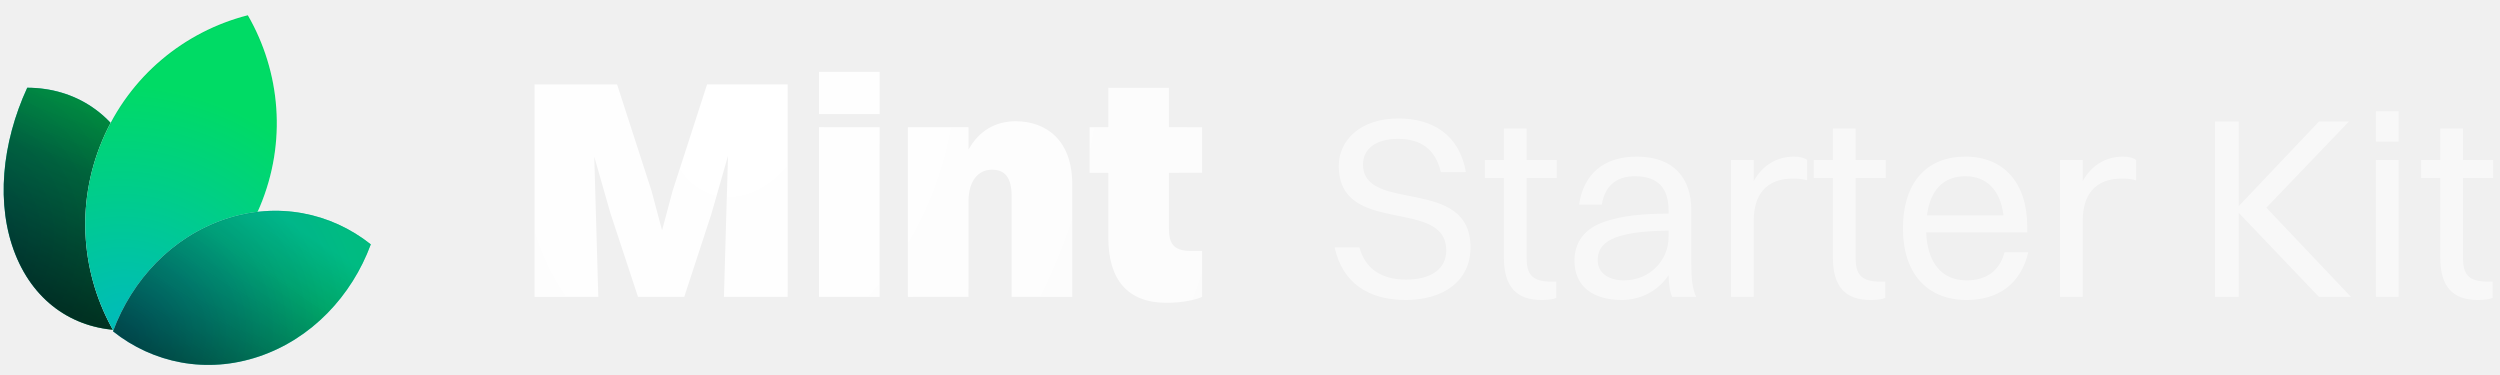
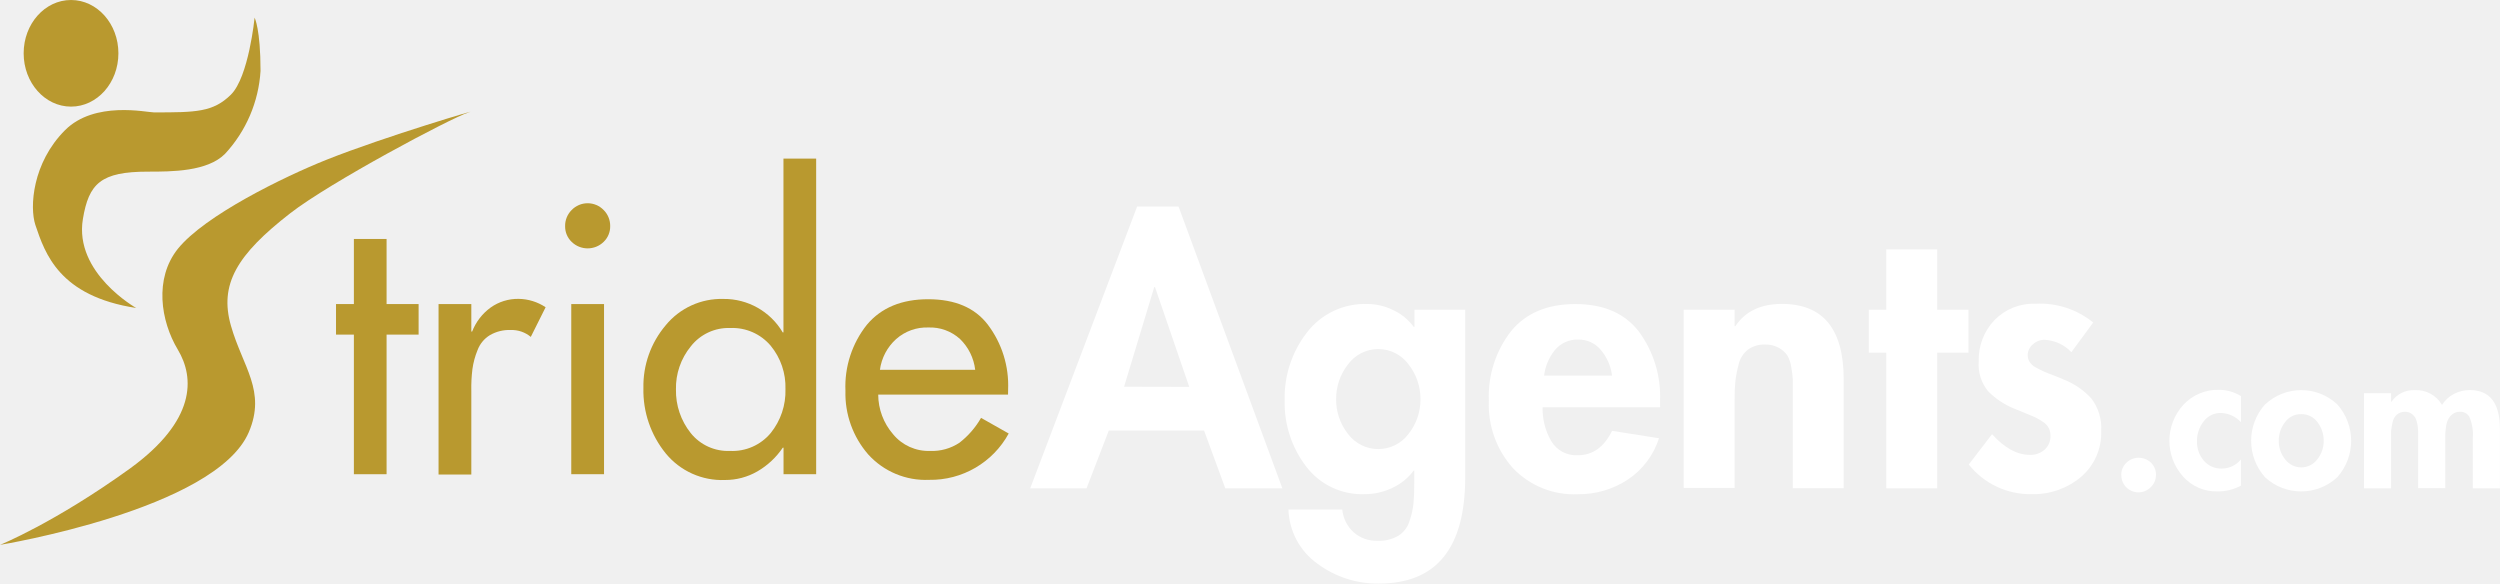
- <svg xmlns="http://www.w3.org/2000/svg" width="160" height="24" viewBox="0 0 160 24" fill="none">
-   <path d="M7.953 21.139C4.896 21.13 2.255 19.458 0.987 16.29C-0.28 13.121 0.109 9.163 1.744 5.615C4.801 5.624 7.442 7.296 8.71 10.465C9.977 13.633 9.588 17.591 7.953 21.139Z" fill="white" />
-   <path d="M7.953 21.139C4.896 21.13 2.255 19.458 0.987 16.29C-0.28 13.121 0.109 9.163 1.744 5.615C4.801 5.624 7.442 7.296 8.71 10.465C9.977 13.633 9.588 17.591 7.953 21.139Z" fill="url(#paint0_radial_115_109)" />
-   <path d="M7.953 21.139C4.896 21.13 2.255 19.458 0.987 16.29C-0.28 13.121 0.109 9.163 1.744 5.615C4.801 5.624 7.442 7.296 8.71 10.465C9.977 13.633 9.588 17.591 7.953 21.139Z" fill="black" fill-opacity="0.5" style="mix-blend-mode:hard-light" />
-   <path d="M7.953 21.139C4.896 21.13 2.255 19.458 0.987 16.29C-0.28 13.121 0.109 9.163 1.744 5.615C4.801 5.624 7.442 7.296 8.71 10.465C9.977 13.633 9.588 17.591 7.953 21.139Z" fill="url(#paint1_linear_115_109)" fill-opacity="0.5" style="mix-blend-mode:hard-light" />
-   <path d="M7.935 21.111C4.897 21.096 2.274 19.431 1.013 16.279C-0.248 13.124 0.136 9.182 1.762 5.643C4.8 5.659 7.423 7.324 8.684 10.476C9.945 13.63 9.561 17.572 7.935 21.111Z" stroke="url(#paint2_linear_115_109)" stroke-opacity="0.05" stroke-width="0.056" />
-   <path d="M7.31 21.257C11.354 20.221 14.884 17.375 16.628 13.236C18.373 9.097 17.945 4.587 15.86 0.976C11.816 2.012 8.287 4.858 6.542 8.998C4.797 13.137 5.225 17.646 7.31 21.257Z" fill="white" />
-   <path d="M7.31 21.257C11.354 20.221 14.884 17.375 16.628 13.236C18.373 9.097 17.945 4.587 15.86 0.976C11.816 2.012 8.287 4.858 6.542 8.998C4.797 13.137 5.225 17.646 7.31 21.257Z" fill="url(#paint3_radial_115_109)" />
-   <path d="M16.602 13.225C14.864 17.349 11.351 20.187 7.324 21.225C5.253 17.624 4.829 13.132 6.568 9.009C8.306 4.885 11.819 2.047 15.846 1.009C17.918 4.61 18.341 9.101 16.602 13.225Z" stroke="url(#paint4_linear_115_109)" stroke-opacity="0.05" stroke-width="0.056" />
-   <path d="M7.234 21.207C9.789 23.237 13.21 23.951 16.577 22.814C19.944 21.677 22.506 18.945 23.73 15.638C21.175 13.608 17.754 12.894 14.387 14.031C11.02 15.168 8.458 17.901 7.234 21.207Z" fill="white" />
-   <path d="M7.234 21.207C9.789 23.237 13.21 23.951 16.577 22.814C19.944 21.677 22.506 18.945 23.73 15.638C21.175 13.608 17.754 12.894 14.387 14.031C11.02 15.168 8.458 17.901 7.234 21.207Z" fill="url(#paint5_radial_115_109)" />
-   <path d="M7.234 21.207C9.789 23.237 13.21 23.951 16.577 22.814C19.944 21.677 22.506 18.945 23.73 15.638C21.175 13.608 17.754 12.894 14.387 14.031C11.02 15.168 8.458 17.901 7.234 21.207Z" fill="black" fill-opacity="0.2" style="mix-blend-mode:hard-light" />
-   <path d="M7.234 21.207C9.789 23.237 13.21 23.951 16.577 22.814C19.944 21.677 22.506 18.945 23.73 15.638C21.175 13.608 17.754 12.894 14.387 14.031C11.02 15.168 8.458 17.901 7.234 21.207Z" fill="url(#paint6_linear_115_109)" fill-opacity="0.5" style="mix-blend-mode:hard-light" />
-   <path d="M16.568 22.787C13.218 23.918 9.814 23.212 7.267 21.198C8.492 17.907 11.044 15.189 14.396 14.058C17.747 12.927 21.15 13.633 23.697 15.648C22.472 18.938 19.92 21.656 16.568 22.787Z" stroke="url(#paint7_linear_115_109)" stroke-opacity="0.05" stroke-width="0.056" />
-   <path d="M34.212 19V5.4H39.492L41.692 12.2L42.372 14.74L43.052 12.2L45.252 5.4H50.412V19H46.332L46.592 9.98L45.532 13.68L43.792 19H40.832L39.052 13.6L38.032 10.02L38.292 19H34.212ZM52.416 7.3V4.6H56.295V7.3H52.416ZM52.416 19V8.14H56.295V19H52.416ZM58.104 19V8.14H61.984V9.58C62.664 8.34 63.744 7.76 65.004 7.76C66.964 7.76 68.624 8.98 68.624 11.78V19H64.744V12.56C64.744 11.34 64.304 10.86 63.484 10.86C62.604 10.86 61.984 11.58 61.984 12.88V19H58.104ZM70.933 15.22V11.06H69.733V8.14H70.933V5.62H74.813V8.14H76.933V11.06H74.813V14.6C74.813 15.5 75.033 16.06 76.213 16.06H76.933V19C76.493 19.2 75.673 19.38 74.653 19.38C72.153 19.38 70.933 17.88 70.933 15.22Z" fill="url(#paint8_radial_115_109)" />
-   <path d="M87.232 10.519C87.232 13.687 94.112 11.229 94.112 15.832C94.112 17.994 92.364 19.198 89.971 19.198C87.562 19.198 85.912 18.093 85.417 15.832H87.001C87.364 17.169 88.371 17.895 89.987 17.895C91.671 17.895 92.561 17.152 92.561 16.03C92.561 12.598 85.681 15.155 85.681 10.618C85.681 9.001 87.034 7.582 89.509 7.582C91.671 7.582 93.403 8.621 93.816 11.014H92.215C91.868 9.529 90.912 8.886 89.476 8.886C88.057 8.886 87.232 9.529 87.232 10.519ZM96.25 16.476V11.393H95.029V10.239H96.25V8.226H97.702V10.239H99.632V11.393H97.702V16.476C97.702 17.532 98.015 18.026 99.302 18.026H99.599V19.066C99.434 19.148 99.071 19.198 98.659 19.198C97.025 19.198 96.25 18.323 96.25 16.476ZM102.516 13.093H101.064C101.345 11.162 102.615 10.024 104.76 10.024C107.103 10.024 108.242 11.393 108.242 13.44V16.888C108.242 17.895 108.324 18.521 108.555 19H107.021C106.856 18.654 106.806 18.142 106.79 17.614C106.047 18.72 104.859 19.198 103.803 19.198C101.988 19.198 100.767 18.357 100.767 16.69C100.767 15.486 101.427 14.611 102.714 14.182C103.902 13.786 105.107 13.687 106.79 13.671V13.473C106.79 12.053 106.13 11.278 104.628 11.278C103.374 11.278 102.698 11.971 102.516 13.093ZM102.252 16.657C102.252 17.465 102.929 17.944 103.952 17.944C105.569 17.944 106.79 16.674 106.79 15.172V14.759C103.061 14.793 102.252 15.585 102.252 16.657ZM110.787 19V10.239H112.239V11.591C112.833 10.519 113.774 10.024 114.83 10.024C115.176 10.024 115.49 10.107 115.655 10.239V11.542C115.407 11.46 115.094 11.427 114.747 11.427C112.998 11.427 112.239 12.515 112.239 14.1V19H110.787ZM117.305 16.476V11.393H116.084V10.239H117.305V8.226H118.757V10.239H120.688V11.393H118.757V16.476C118.757 17.532 119.071 18.026 120.358 18.026H120.655V19.066C120.49 19.148 120.127 19.198 119.714 19.198C118.081 19.198 117.305 18.323 117.305 16.476ZM129.809 16.145C129.33 18.192 127.862 19.198 125.865 19.198C123.324 19.198 121.79 17.482 121.79 14.627C121.79 11.658 123.324 10.024 125.783 10.024C128.258 10.024 129.743 11.723 129.743 14.512V14.875H123.275C123.357 16.838 124.281 17.944 125.865 17.944C127.103 17.944 127.977 17.35 128.291 16.145H129.809ZM125.783 11.278C124.38 11.278 123.539 12.152 123.324 13.786H128.225C128.027 12.169 127.152 11.278 125.783 11.278ZM131.843 19V10.239H133.295V11.591C133.889 10.519 134.829 10.024 135.885 10.024C136.232 10.024 136.545 10.107 136.71 10.239V11.542C136.463 11.46 136.149 11.427 135.803 11.427C134.054 11.427 133.295 12.515 133.295 14.1V19H131.843ZM141.763 19V7.78H143.281V13.192L148.413 7.78H150.327L145.047 13.291L150.459 19H148.413L143.281 13.621V19H141.763ZM152.06 9.067V7.12H153.512V9.067H152.06ZM152.06 19V10.239H153.512V19H152.06ZM156.178 16.476V11.393H154.957V10.239H156.178V8.226H157.63V10.239H159.56V11.393H157.63V16.476C157.63 17.532 157.943 18.026 159.23 18.026H159.527V19.066C159.362 19.148 158.999 19.198 158.587 19.198C156.953 19.198 156.178 18.323 156.178 16.476Z" fill="white" fill-opacity="0.55" />
-   <defs>
-     <radialGradient id="paint0_radial_115_109" cx="0" cy="0" r="1" gradientUnits="userSpaceOnUse" gradientTransform="translate(-3.00503 15.023) rotate(-10.029) scale(17.9572 17.784)">
-       <stop stop-color="#00B0BB" />
-       <stop offset="1" stop-color="#00DB65" />
-     </radialGradient>
-     <linearGradient id="paint1_linear_115_109" x1="7.39" y1="4.813" x2="1.63" y2="18.689" gradientUnits="userSpaceOnUse">
-       <stop stop-color="#18E299" />
-       <stop offset="1" />
-     </linearGradient>
-     <linearGradient id="paint2_linear_115_109" x1="7.948" y1="8.016" x2="1.761" y2="18.746" gradientUnits="userSpaceOnUse">
-       <stop />
-       <stop offset="1" stop-opacity="0" />
-     </linearGradient>
-     <radialGradient id="paint3_radial_115_109" cx="0" cy="0" r="1" gradientUnits="userSpaceOnUse" gradientTransform="translate(8.11404 20.8822) rotate(-75.7542) scale(21.6246 23.7772)">
-       <stop stop-color="#00BBBB" />
-       <stop offset="0.713" stop-color="#00DB65" />
-     </radialGradient>
-     <linearGradient id="paint4_linear_115_109" x1="7.602" y1="5.871" x2="15.556" y2="16.372" gradientUnits="userSpaceOnUse">
-       <stop />
-       <stop offset="1" stop-opacity="0" />
-     </linearGradient>
-     <radialGradient id="paint5_radial_115_109" cx="0" cy="0" r="1" gradientUnits="userSpaceOnUse" gradientTransform="translate(7.84537 21.5181) rotate(-20.3525) scale(18.5603 17.32)">
-       <stop stop-color="#00B0BB" />
-       <stop offset="1" stop-color="#00DB65" />
-     </radialGradient>
-     <linearGradient id="paint6_linear_115_109" x1="16.808" y1="13.007" x2="10.041" y2="22.994" gradientUnits="userSpaceOnUse">
-       <stop stop-color="#00B1BC" />
-       <stop offset="1" />
-     </linearGradient>
-     <linearGradient id="paint7_linear_115_109" x1="16.808" y1="13.007" x2="14.169" y2="23.841" gradientUnits="userSpaceOnUse">
-       <stop />
-       <stop offset="1" stop-opacity="0" />
-     </linearGradient>
-     <radialGradient id="paint8_radial_115_109" cx="0" cy="0" r="1" gradientUnits="userSpaceOnUse" gradientTransform="translate(47.2781 7) rotate(19.0047) scale(67.5582 85.7506)">
-       <stop stop-color="white" />
-       <stop offset="1" stop-color="white" stop-opacity="0.5" />
-     </radialGradient>
-   </defs>
+ <svg xmlns="http://www.w3.org/2000/svg" id="a510856c-4130-4c5c-8ea6-f33aa9371c91" data-name="Layer 1" viewBox="0 0 337.19 78.71">
+   <path d="M85.46,81.41v18.83H81.05V81.41H78.64V77.29h2.41V68.51h4.41v8.78h4.32v4.12Z" transform="translate(-33.32 -36.28)" fill="#b9992f" />
+   <path d="M96.89,77.29V81H97a7.23,7.23,0,0,1,2.48-3.23,6.33,6.33,0,0,1,3.8-1.18,6.7,6.7,0,0,1,3.63,1.13l-2,4a4,4,0,0,0-2.7-.93,5.18,5.18,0,0,0-2.84.71,4,4,0,0,0-1.64,2,10.55,10.55,0,0,0-.69,2.55A20.42,20.42,0,0,0,96.89,89v11.28H92.47V77.29Z" transform="translate(-33.32 -36.28)" fill="#b9992f" />
+   <path d="M110.42,64.61a3,3,0,0,1,4.32,0,3,3,0,0,1,.88,2.18,2.87,2.87,0,0,1-.88,2.11,3.09,3.09,0,0,1-4.32,0,2.87,2.87,0,0,1-.88-2.11A3,3,0,0,1,110.42,64.61Zm4.37,12.68v22.95h-4.42V77.29Z" transform="translate(-33.32 -36.28)" fill="#b9992f" />
+   <path d="M139,100.24V96.66h-.1a10.48,10.48,0,0,1-3.41,3.19,8.67,8.67,0,0,1-4.39,1.17,9.82,9.82,0,0,1-8-3.6,13.48,13.48,0,0,1-3-8.8,12.69,12.69,0,0,1,3-8.46,9.7,9.7,0,0,1,7.79-3.56,9.18,9.18,0,0,1,8,4.51h.1V57.67h4.41v42.57Zm-7.21-3.14a6.73,6.73,0,0,0,5.47-2.4,9,9,0,0,0,2-5.94,8.78,8.78,0,0,0-2-5.86,6.77,6.77,0,0,0-5.44-2.38A6.46,6.46,0,0,0,126.49,83a8.87,8.87,0,0,0-2,5.81,9.14,9.14,0,0,0,2,5.89A6.44,6.44,0,0,0,131.76,97.1Z" transform="translate(-33.32 -36.28)" fill="#b9992f" />
+   <path d="M169.28,89.5H151.77a8.2,8.2,0,0,0,2,5.34,6.19,6.19,0,0,0,5,2.26,6.66,6.66,0,0,0,3.95-1.1,11.39,11.39,0,0,0,2.92-3.36l3.73,2.11A12,12,0,0,1,158.63,101a10.45,10.45,0,0,1-8.21-3.43A12.51,12.51,0,0,1,147.35,89a13.39,13.39,0,0,1,2.9-8.93q2.9-3.44,8.29-3.43t8,3.41a13.58,13.58,0,0,1,2.75,8.8ZM152,86.16h12.85A6.89,6.89,0,0,0,162.8,82a6,6,0,0,0-4.26-1.55A6.23,6.23,0,0,0,154.2,82,6.79,6.79,0,0,0,152,86.16Z" transform="translate(-33.32 -36.28)" fill="#b9992f" />
+   <path d="M195.72,94.35H182.87l-3,7.79h-7.6l14.42-38h5.59l14,38h-7.7Zm-2-5.89L189.1,75H189l-4.07,13.44Z" transform="translate(-33.32 -36.28)" fill="#fff" />
+   <path d="M230.94,78.06v22.61q0,14.33-11.67,14.32A13.58,13.58,0,0,1,211,112.3,9.35,9.35,0,0,1,207.1,105h7.26a4.76,4.76,0,0,0,1.52,3.06,4.65,4.65,0,0,0,3.24,1.16,5.19,5.19,0,0,0,2.79-.67,3.52,3.52,0,0,0,1.52-2,10.58,10.58,0,0,0,.54-2.4c.07-.7.1-1.64.1-2.82V99.74H224a7.49,7.49,0,0,1-2.86,2.33,8.54,8.54,0,0,1-3.71.86,9.47,9.47,0,0,1-7.94-3.73,14.11,14.11,0,0,1-2.9-8.93,14.32,14.32,0,0,1,3-9.14,9.84,9.84,0,0,1,8.15-3.85,7.89,7.89,0,0,1,3.5.83A7.2,7.2,0,0,1,224,80.37h.1V78.06ZM215.12,94.79a5.1,5.1,0,0,0,8.19,0,7.46,7.46,0,0,0,1.6-4.66,7.54,7.54,0,0,0-1.6-4.69,5.07,5.07,0,0,0-8.19,0,7.53,7.53,0,0,0-1.59,4.69A7.45,7.45,0,0,0,215.12,94.79Z" transform="translate(-33.32 -36.28)" fill="#fff" />
+   <path d="M257.23,91.21H241.38a8.68,8.68,0,0,0,1.16,4.56,3.91,3.91,0,0,0,3.6,1.91c2,0,3.53-1.1,4.61-3.29l6.33,1a10.59,10.59,0,0,1-4.17,5.55,12,12,0,0,1-6.77,2,11.36,11.36,0,0,1-8.75-3.51,12.8,12.8,0,0,1-3.26-9.1,14.28,14.28,0,0,1,3-9.39q3-3.65,8.66-3.65t8.53,3.65a14.75,14.75,0,0,1,2.9,9.44Zm-15.65-4.27h9.17a6.65,6.65,0,0,0-1.49-3.43,3.85,3.85,0,0,0-3.07-1.43,3.91,3.91,0,0,0-3.14,1.4A6.8,6.8,0,0,0,241.58,86.94Z" transform="translate(-33.32 -36.28)" fill="#fff" />
+   <path d="M267.28,78.06v2.21h.1q2-3,6.28-3,8.32,0,8.33,10.15v14.71h-6.86V87.53a11.61,11.61,0,0,0-.2-1.65,4.45,4.45,0,0,0-.54-1.66,3.47,3.47,0,0,0-1.1-1,3.58,3.58,0,0,0-1.89-.47,3.75,3.75,0,0,0-2.33.69,3.51,3.51,0,0,0-1.25,2,15.65,15.65,0,0,0-.44,2.28,23.12,23.12,0,0,0-.1,2.46v11.91h-6.87V78.06Z" transform="translate(-33.32 -36.28)" fill="#fff" />
+   <path d="M294.6,83.85v18.29h-6.87V83.85h-2.35V78.06h2.35V69.92h6.87v8.14h4.22v5.79Z" transform="translate(-33.32 -36.28)" fill="#fff" />
+   <path d="M315.64,79.78l-2.94,4a5.32,5.32,0,0,0-3.63-1.67,2.28,2.28,0,0,0-1.57.62,1.88,1.88,0,0,0-.69,1.44,1.71,1.71,0,0,0,.25.91,2.14,2.14,0,0,0,.8.74c.38.21.73.39,1.06.54s.79.33,1.4.56,1.08.43,1.44.59A9.88,9.88,0,0,1,315.37,90a6.49,6.49,0,0,1,1.35,4.39A7.77,7.77,0,0,1,314,100.6a9.92,9.92,0,0,1-6.65,2.33,10.57,10.57,0,0,1-8.49-4L302,94.84q2.5,2.79,5.1,2.79a2.85,2.85,0,0,0,2-.71,2.42,2.42,0,0,0,.78-1.89,2.38,2.38,0,0,0-.22-1,2.25,2.25,0,0,0-.81-.86,8.72,8.72,0,0,0-1-.59c-.28-.13-.75-.33-1.4-.59L305,91.4a10.45,10.45,0,0,1-3.53-2.35,5.64,5.64,0,0,1-1.27-4,7.75,7.75,0,0,1,2.13-5.6,7.33,7.33,0,0,1,5.52-2.2A11.32,11.32,0,0,1,315.64,79.78Z" transform="translate(-33.32 -36.28)" fill="#fff" />
+   <path d="M320.13,98.68a2.39,2.39,0,0,1,3.3,0,2.22,2.22,0,0,1,.68,1.63,2.29,2.29,0,0,1-.68,1.66,2.32,2.32,0,0,1-4-1.66A2.21,2.21,0,0,1,320.13,98.68Z" transform="translate(-33.32 -36.28)" fill="#fff" />
+   <path d="M335.58,89.71v3.52a3.81,3.81,0,0,0-2.7-1.25,2.82,2.82,0,0,0-2.35,1.15,4.24,4.24,0,0,0-.89,2.66,3.84,3.84,0,0,0,.93,2.63A3.07,3.07,0,0,0,333,99.48a3.36,3.36,0,0,0,2.57-1.23v3.53a6.47,6.47,0,0,1-3.17.78,6,6,0,0,1-4.63-2,7.21,7.21,0,0,1,.05-9.7,6.31,6.31,0,0,1,4.77-2A5.57,5.57,0,0,1,335.58,89.71Z" transform="translate(-33.32 -36.28)" fill="#fff" />
+   <path d="M338.84,90.82a7.11,7.11,0,0,1,9.72,0,7.38,7.38,0,0,1,0,9.83,7.16,7.16,0,0,1-9.74,0,7.38,7.38,0,0,1,0-9.83Zm7.06,2.41a2.63,2.63,0,0,0-2.2-1.09,2.6,2.6,0,0,0-2.19,1.09,4,4,0,0,0-.84,2.51,3.91,3.91,0,0,0,.85,2.48,2.71,2.71,0,0,0,4.36,0,3.91,3.91,0,0,0,.85-2.48A4.09,4.09,0,0,0,345.9,93.23Z" transform="translate(-33.32 -36.28)" fill="#fff" />
+   <path d="M355.82,89.31v1.15h.06A3.59,3.59,0,0,1,359,88.9a4,4,0,0,1,3.69,2,4,4,0,0,1,1.59-1.48,4.61,4.61,0,0,1,2.14-.53q4.08,0,4.08,5.25v8h-3.66V95.4a6.07,6.07,0,0,0-.47-2.92,1.39,1.39,0,0,0-1.26-.66,1.48,1.48,0,0,0-1,.32,2.22,2.22,0,0,0-.59.69,3.26,3.26,0,0,0-.29,1c-.06.45-.09.79-.1,1s0,.56,0,1v6.29h-3.66V94.47a6.38,6.38,0,0,0-.09-.9,3.5,3.5,0,0,0-.26-.9,2,2,0,0,0-.54-.59,1.46,1.46,0,0,0-.86-.26,1.65,1.65,0,0,0-1.11.37,1.84,1.84,0,0,0-.59,1.07,9.13,9.13,0,0,0-.2,1.16c0,.31,0,.72,0,1.24v6.48h-3.65V89.31Z" transform="translate(-33.32 -36.28)" fill="#fff" />
+   <path d="M33.32,109.77S62.39,105,66.87,94.59c2.39-5.59-.8-8.78-2.4-14.37s.8-9.59,8-15.18c5.35-4.16,21.56-12.78,24-13.58s-11.18,3.2-19.17,6.39c-5.65,2.26-16.37,7.48-20,12-3.19,4-2.32,9.71,0,13.58s2.4,9.59-6.39,16C40.68,106.81,33.32,109.77,33.32,109.77Z" transform="translate(-33.32 -36.28)" fill="#b9992f" />
+   <path d="M51.69,77.82s-8.4-4.72-7.19-12c.8-4.79,2.4-6.39,8.79-6.39,3.19,0,8,0,10.38-2.4a18.07,18.07,0,0,0,4.79-11.18c0-5.65-.8-7.19-.8-7.19s-.79,8-3.19,10.38-4.74,2.4-10.38,2.4c-1,0-8-1.6-12,2.4-4.41,4.41-4.79,10.38-4,12.78C39.4,70.5,41.31,76.22,51.69,77.82Z" transform="translate(-33.32 -36.28)" fill="#b9992f" />
+   <ellipse cx="9.58" cy="7.19" rx="6.39" ry="7.19" fill="#b9992f" />
</svg>
